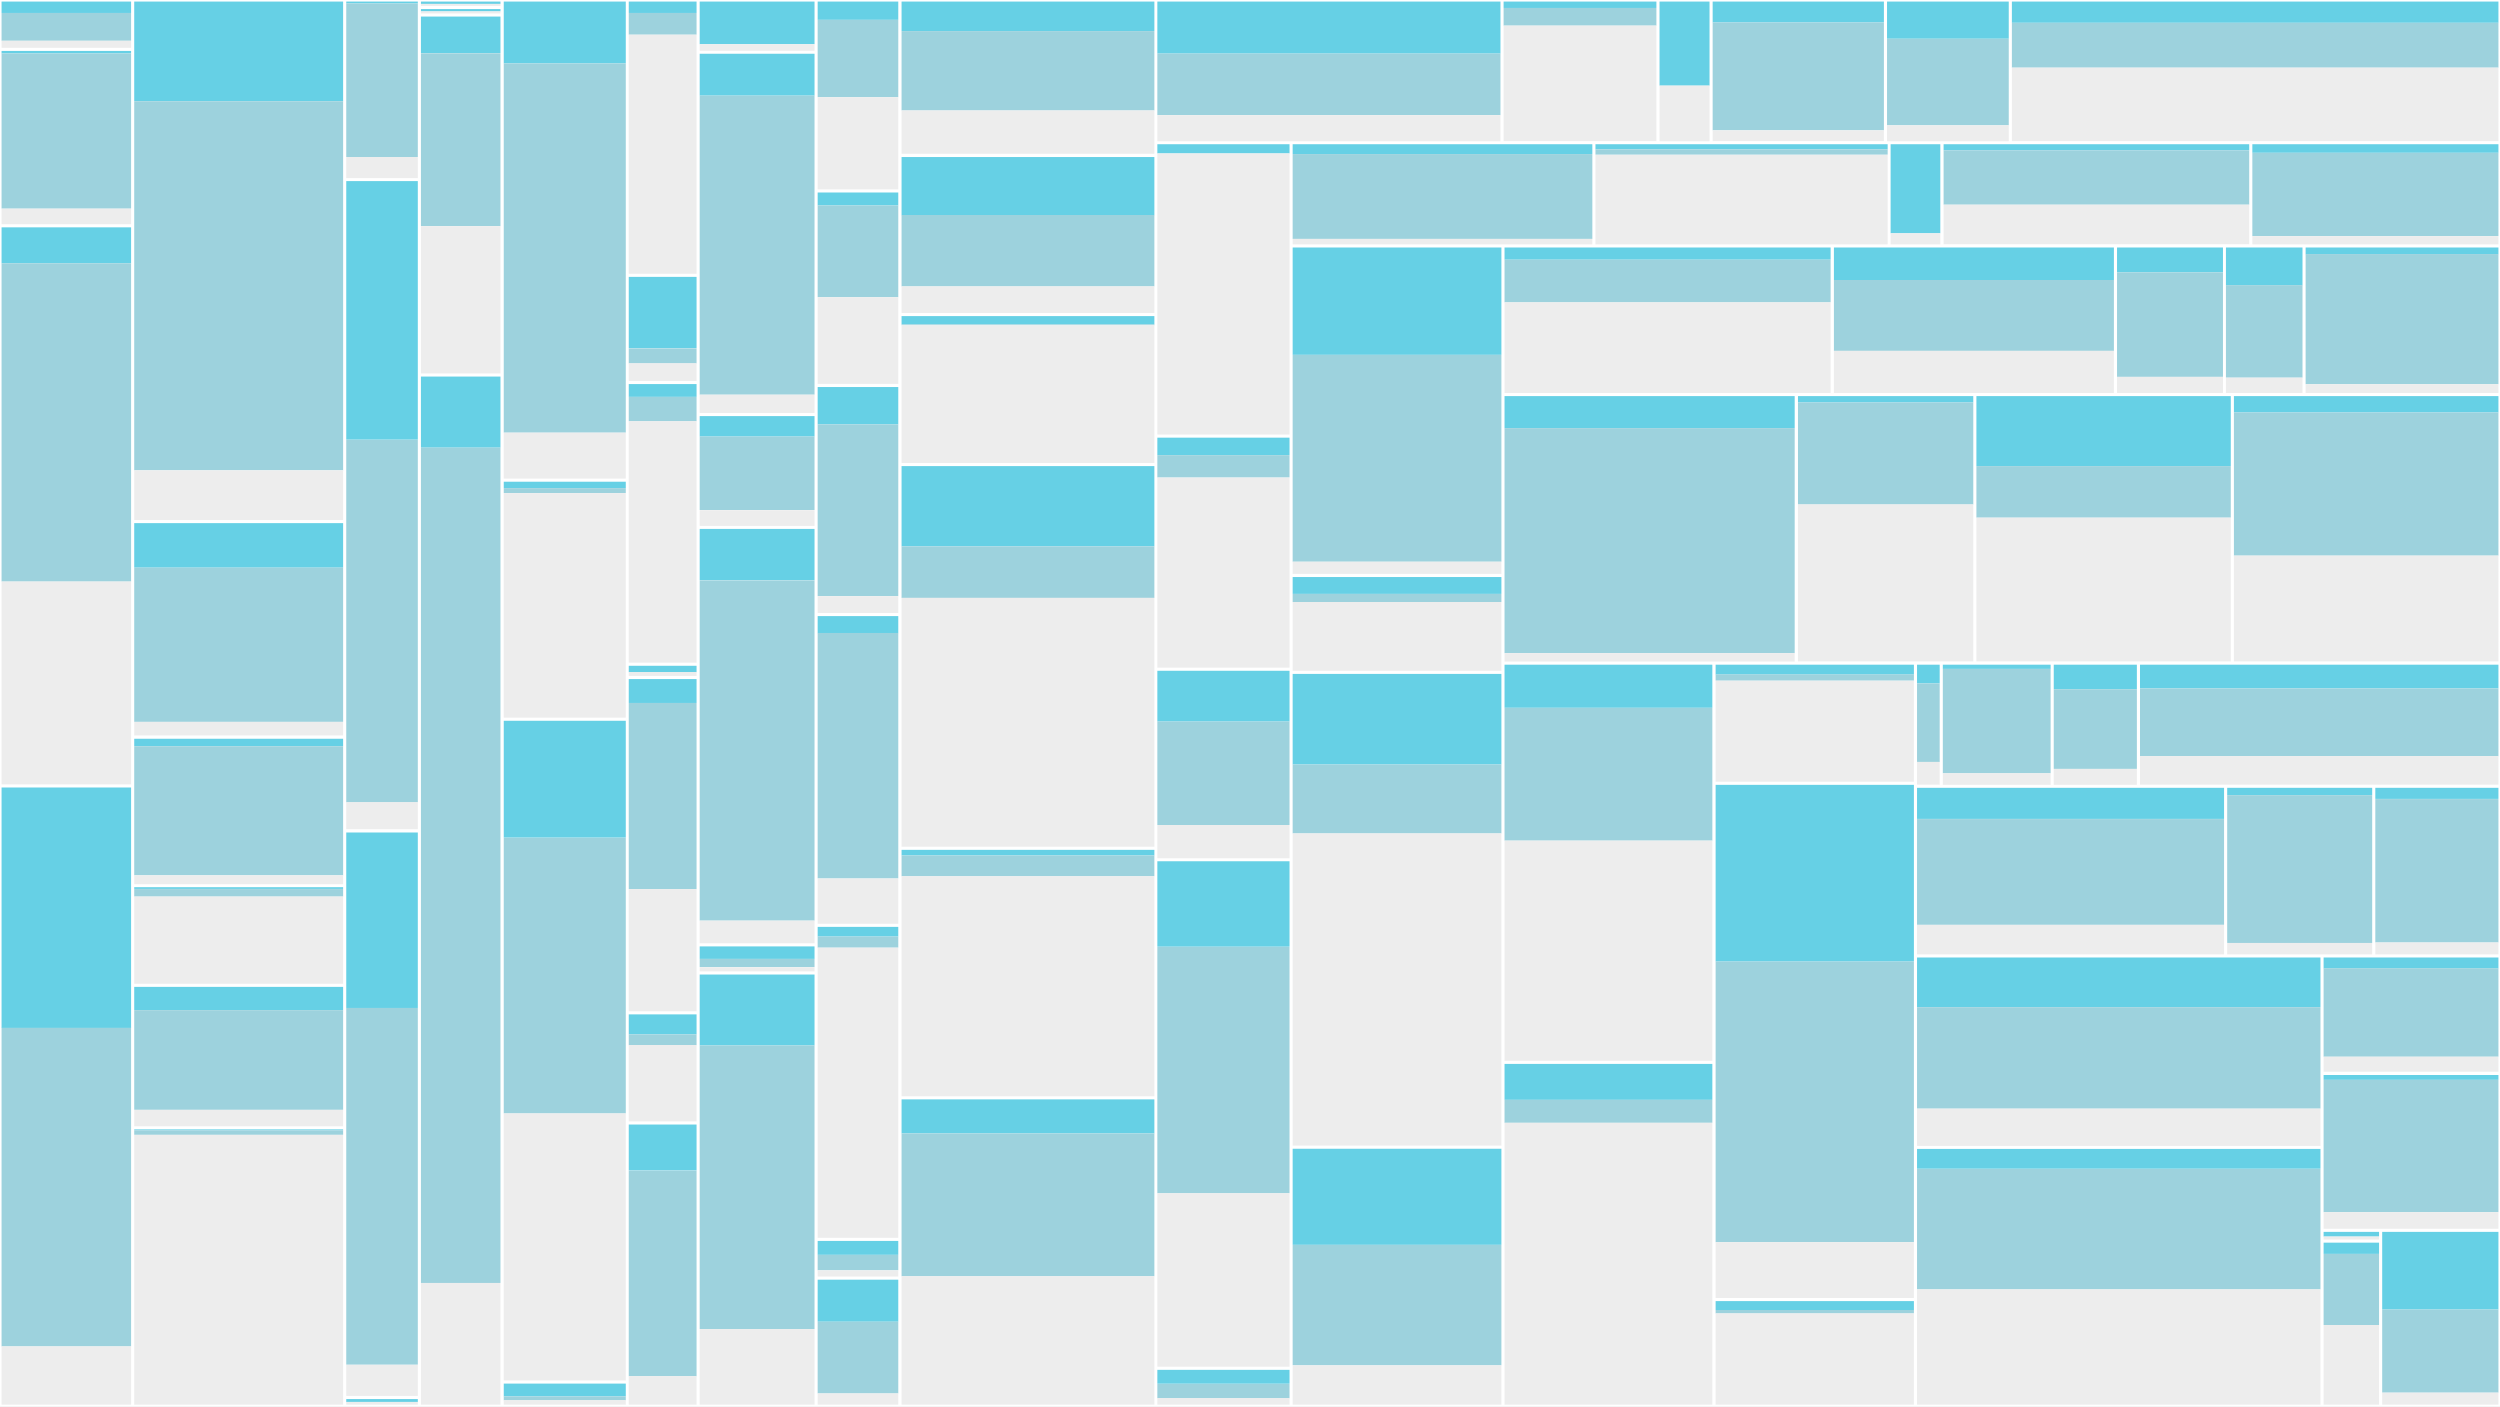
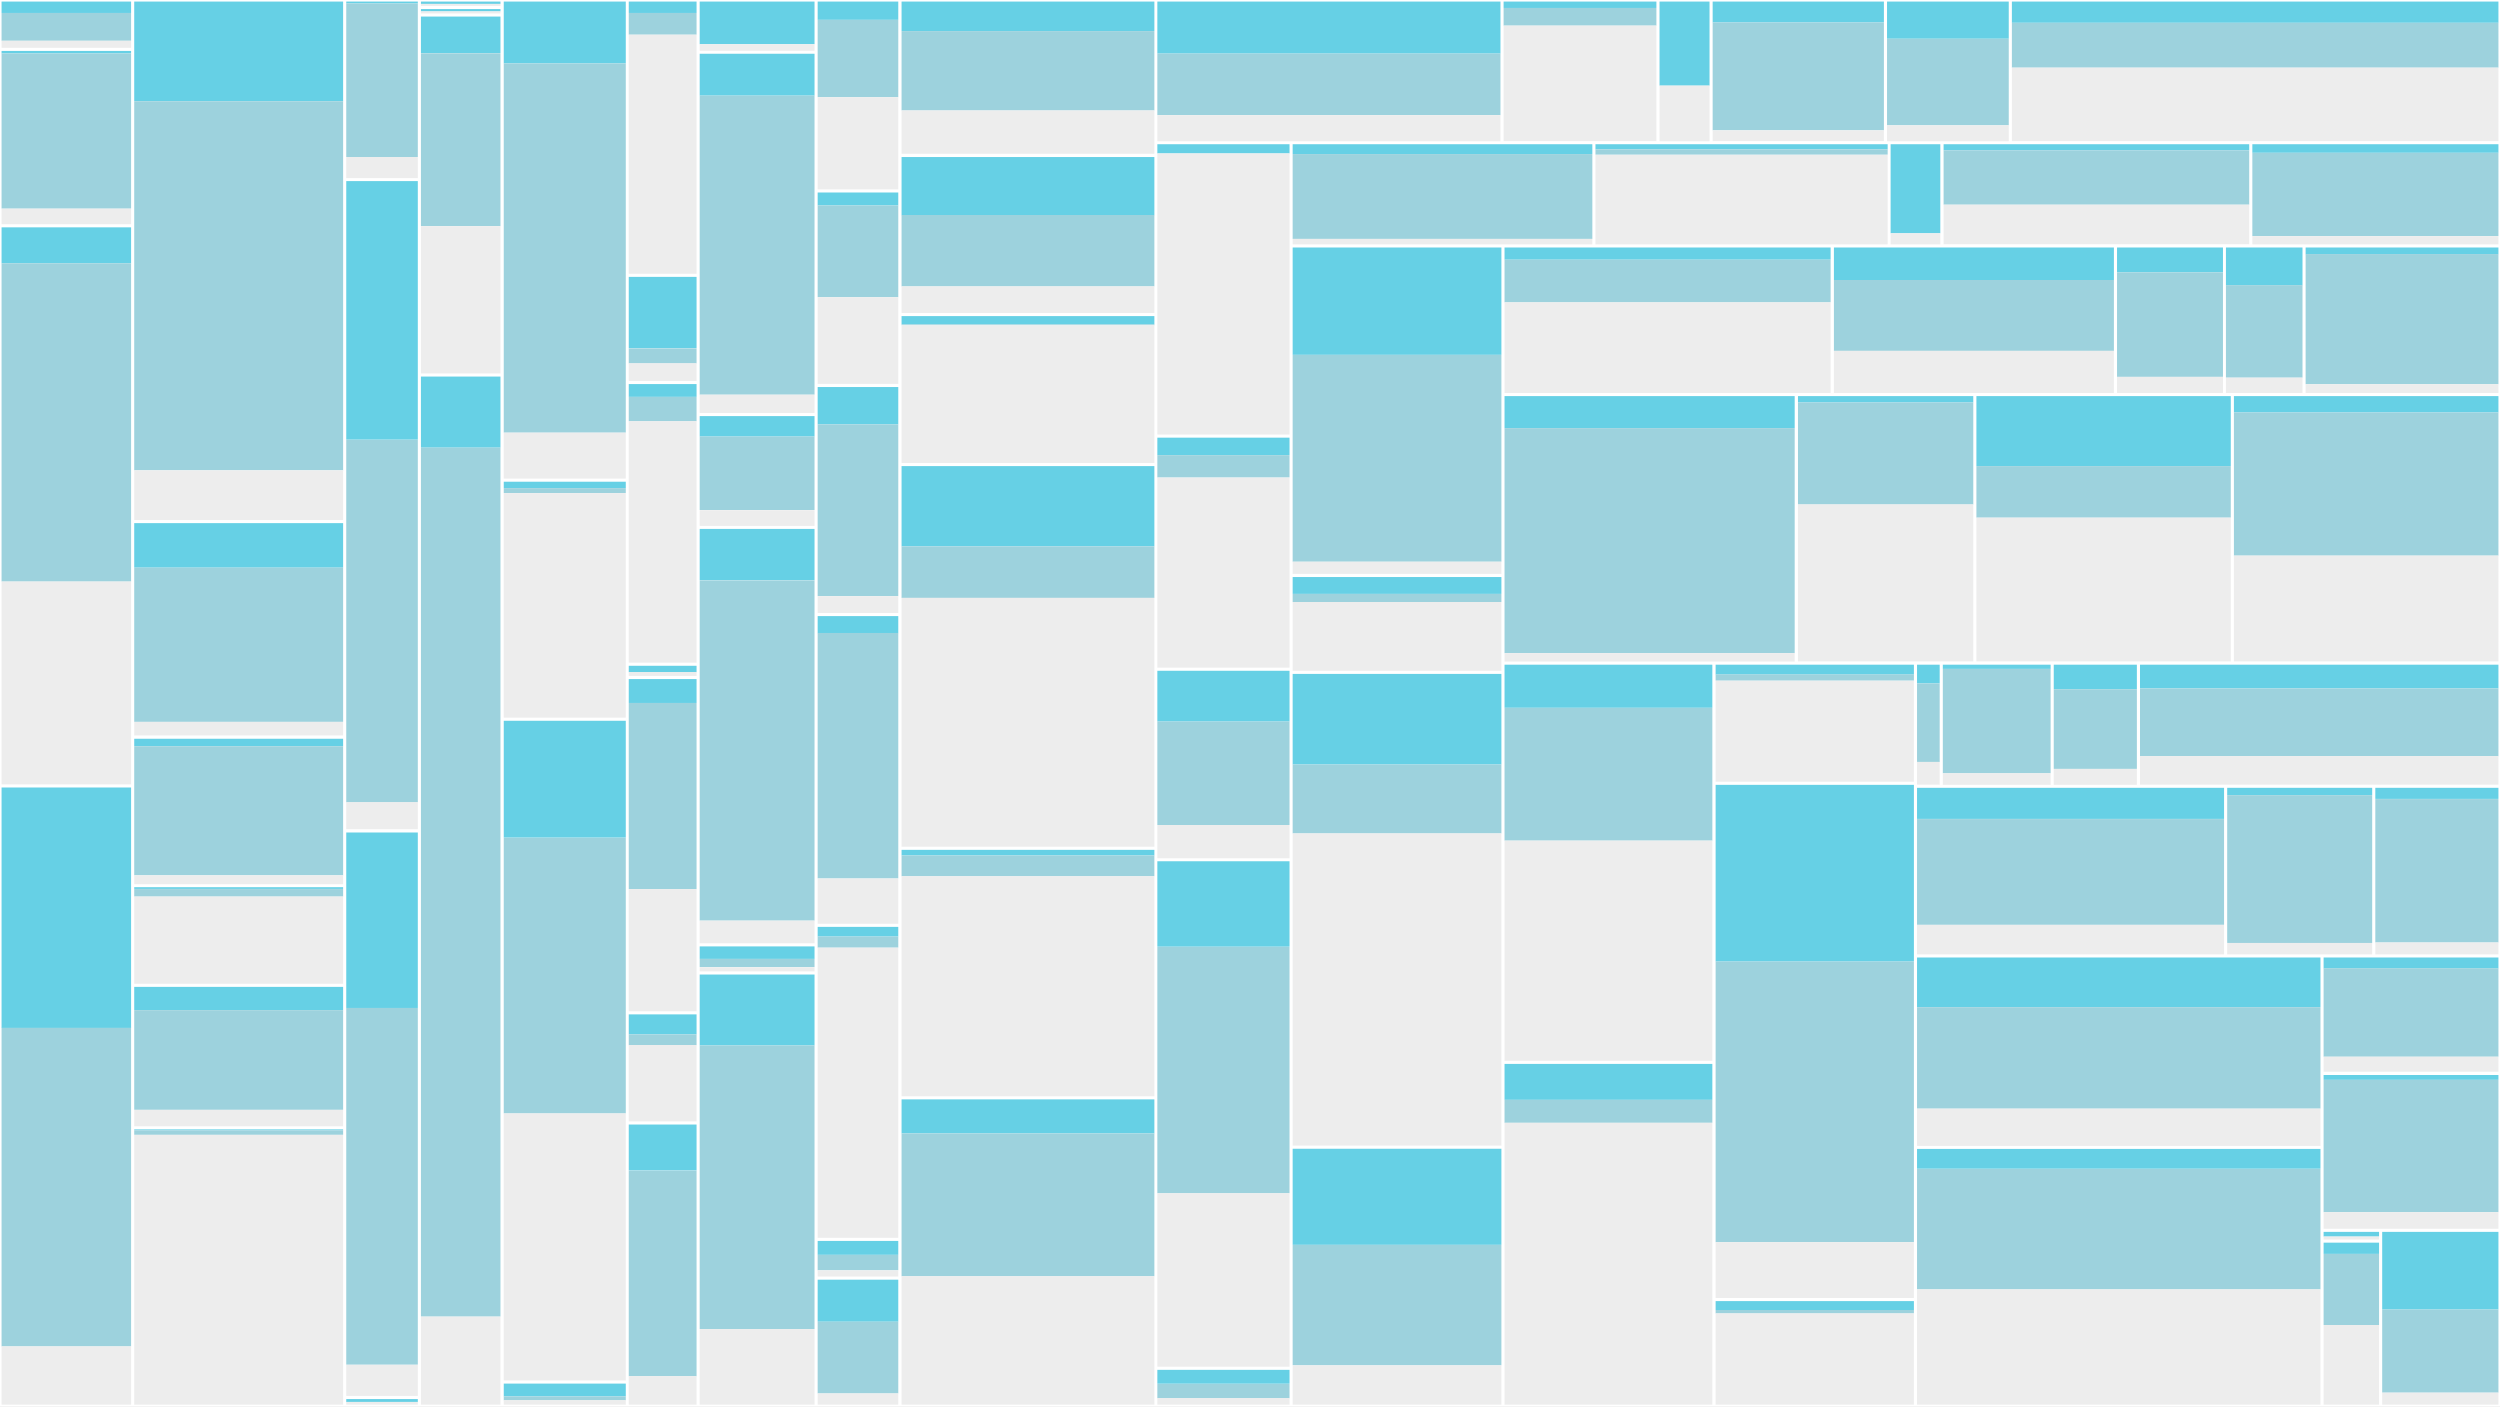
<svg xmlns="http://www.w3.org/2000/svg" viewBox="0 0 1600 900" width="1600" height="900" role="img" aria-label="Decoded overlay code coverage box tree, cyan band">
  <rect x="0" y="0" width="1600" height="900" fill="#ffffff" />
  <rect x="1" y="1" width="82.9" height="7.3" style="fill:hsl(190, 71%, 65%);fill:oklch(0.645 0.128 200)" />
  <rect x="1" y="8.3" width="82.9" height="17.8" style="fill:hsl(190, 48%, 74%);fill:oklch(0.740 0.085 200)" />
  <rect x="1" y="26.1" width="82.9" height="4.5" style="fill:hsl(190, 0%, 93%);fill:oklch(0.930 0.000 200)" />
  <rect x="1" y="32.6" width="82.9" height="1.6" style="fill:hsl(190, 71%, 65%);fill:oklch(0.645 0.128 200)" />
  <rect x="1" y="34.2" width="82.9" height="99.3" style="fill:hsl(190, 48%, 74%);fill:oklch(0.740 0.085 200)" />
  <rect x="1" y="133.6" width="82.9" height="9.9" style="fill:hsl(190, 0%, 93%);fill:oklch(0.930 0.000 200)" />
  <rect x="1" y="145.5" width="82.9" height="23" style="fill:hsl(190, 71%, 65%);fill:oklch(0.645 0.128 200)" />
  <rect x="1" y="168.5" width="82.9" height="203.7" style="fill:hsl(190, 48%, 74%);fill:oklch(0.740 0.085 200)" />
  <rect x="1" y="372.2" width="82.9" height="129.8" style="fill:hsl(190, 0%, 93%);fill:oklch(0.930 0.000 200)" />
  <rect x="1" y="504" width="82.9" height="153.9" style="fill:hsl(190, 71%, 65%);fill:oklch(0.645 0.128 200)" />
  <rect x="1" y="657.8" width="82.9" height="203.9" style="fill:hsl(190, 48%, 74%);fill:oklch(0.740 0.085 200)" />
  <rect x="1" y="861.7" width="82.9" height="37.3" style="fill:hsl(190, 0%, 93%);fill:oklch(0.930 0.000 200)" />
  <rect x="85.9" y="1" width="133.7" height="63.8" style="fill:hsl(190, 71%, 65%);fill:oklch(0.645 0.128 200)" />
  <rect x="85.9" y="64.8" width="133.7" height="236.2" style="fill:hsl(190, 48%, 74%);fill:oklch(0.740 0.085 200)" />
  <rect x="85.9" y="301" width="133.7" height="31.8" style="fill:hsl(190, 0%, 93%);fill:oklch(0.930 0.000 200)" />
  <rect x="85.9" y="334.8" width="133.7" height="28.5" style="fill:hsl(190, 71%, 65%);fill:oklch(0.645 0.128 200)" />
  <rect x="85.9" y="363.3" width="133.7" height="98.7" style="fill:hsl(190, 48%, 74%);fill:oklch(0.740 0.085 200)" />
  <rect x="85.9" y="462" width="133.7" height="8.7" style="fill:hsl(190, 0%, 93%);fill:oklch(0.930 0.000 200)" />
  <rect x="85.9" y="472.8" width="133.7" height="4.8" style="fill:hsl(190, 71%, 65%);fill:oklch(0.645 0.128 200)" />
  <rect x="85.9" y="477.6" width="133.7" height="82.6" style="fill:hsl(190, 48%, 74%);fill:oklch(0.740 0.085 200)" />
  <rect x="85.9" y="560.2" width="133.7" height="5.7" style="fill:hsl(190, 0%, 93%);fill:oklch(0.930 0.000 200)" />
  <rect x="85.9" y="567.8" width="133.7" height="1.1" style="fill:hsl(190, 71%, 65%);fill:oklch(0.645 0.128 200)" />
  <rect x="85.9" y="569" width="133.7" height="4.8" style="fill:hsl(190, 48%, 74%);fill:oklch(0.740 0.085 200)" />
  <rect x="85.9" y="573.8" width="133.7" height="55.8" style="fill:hsl(190, 0%, 93%);fill:oklch(0.930 0.000 200)" />
  <rect x="85.9" y="631.6" width="133.7" height="14.9" style="fill:hsl(190, 71%, 65%);fill:oklch(0.645 0.128 200)" />
  <rect x="85.9" y="646.5" width="133.7" height="63.8" style="fill:hsl(190, 48%, 74%);fill:oklch(0.740 0.085 200)" />
  <rect x="85.9" y="710.3" width="133.7" height="10.5" style="fill:hsl(190, 0%, 93%);fill:oklch(0.930 0.000 200)" />
  <rect x="85.9" y="722.8" width="133.7" height="0.6" style="fill:hsl(190, 71%, 65%);fill:oklch(0.645 0.128 200)" />
  <rect x="85.9" y="723.4" width="133.7" height="2.9" style="fill:hsl(190, 48%, 74%);fill:oklch(0.740 0.085 200)" />
  <rect x="85.9" y="726.3" width="133.7" height="172.7" style="fill:hsl(190, 0%, 93%);fill:oklch(0.930 0.000 200)" />
  <rect x="221.6" y="1" width="45.8" height="1.2" style="fill:hsl(190, 71%, 65%);fill:oklch(0.645 0.128 200)" />
  <rect x="221.6" y="2.2" width="45.8" height="98.3" style="fill:hsl(190, 48%, 74%);fill:oklch(0.740 0.085 200)" />
  <rect x="221.6" y="100.5" width="45.8" height="13.5" style="fill:hsl(190, 0%, 93%);fill:oklch(0.930 0.000 200)" />
  <rect x="221.6" y="115.9" width="45.8" height="165.5" style="fill:hsl(190, 71%, 65%);fill:oklch(0.645 0.128 200)" />
  <rect x="221.6" y="281.5" width="45.8" height="232" style="fill:hsl(190, 48%, 74%);fill:oklch(0.740 0.085 200)" />
  <rect x="221.6" y="513.4" width="45.8" height="17.3" style="fill:hsl(190, 0%, 93%);fill:oklch(0.930 0.000 200)" />
  <rect x="221.6" y="532.8" width="45.8" height="112.3" style="fill:hsl(190, 71%, 65%);fill:oklch(0.645 0.128 200)" />
  <rect x="221.6" y="645.1" width="45.8" height="228.3" style="fill:hsl(190, 48%, 74%);fill:oklch(0.740 0.085 200)" />
  <rect x="221.6" y="873.5" width="45.8" height="19.9" style="fill:hsl(190, 0%, 93%);fill:oklch(0.930 0.000 200)" />
  <rect x="221.6" y="895.4" width="45.8" height="1.9" style="fill:hsl(190, 71%, 65%);fill:oklch(0.645 0.128 200)" />
  <rect x="221.6" y="897.2" width="45.8" height="1.8" style="fill:hsl(190, 0%, 93%);fill:oklch(0.930 0.000 200)" />
  <rect x="269.4" y="1" width="50.9" height="1.5" style="fill:hsl(190, 71%, 65%);fill:oklch(0.645 0.128 200)" />
  <rect x="269.4" y="2.5" width="50.9" height="1.3" style="fill:hsl(190, 0%, 93%);fill:oklch(0.930 0.000 200)" />
  <rect x="269.4" y="5.8" width="50.9" height="1.5" style="fill:hsl(190, 71%, 65%);fill:oklch(0.645 0.128 200)" />
  <rect x="269.4" y="7.3" width="50.9" height="1.3" style="fill:hsl(190, 0%, 93%);fill:oklch(0.930 0.000 200)" />
  <rect x="269.4" y="10.6" width="50.9" height="23.4" style="fill:hsl(190, 71%, 65%);fill:oklch(0.645 0.128 200)" />
  <rect x="269.4" y="34.1" width="50.9" height="110.6" style="fill:hsl(190, 48%, 74%);fill:oklch(0.740 0.085 200)" />
  <rect x="269.4" y="144.7" width="50.9" height="94.3" style="fill:hsl(190, 0%, 93%);fill:oklch(0.930 0.000 200)" />
  <rect x="269.4" y="241" width="50.9" height="45.5" style="fill:hsl(190, 71%, 65%);fill:oklch(0.645 0.128 200)" />
-   <rect x="269.4" y="286.5" width="50.9" height="534.6" style="fill:hsl(190, 48%, 74%);fill:oklch(0.740 0.085 200)" />
-   <rect x="269.4" y="821.1" width="50.9" height="77.9" style="fill:hsl(190, 0%, 93%);fill:oklch(0.930 0.000 200)" />
+   <rect x="269.4" y="286.5" width="50.9" height="556.1" style="fill:hsl(190, 48%, 74%);fill:oklch(0.740 0.085 200)" />
+   <rect x="269.4" y="842.7" width="50.9" height="56.3" style="fill:hsl(190, 0%, 93%);fill:oklch(0.930 0.000 200)" />
  <rect x="322.4" y="1" width="78.1" height="39.6" style="fill:hsl(190, 71%, 65%);fill:oklch(0.645 0.128 200)" />
  <rect x="322.4" y="40.6" width="78.1" height="236.3" style="fill:hsl(190, 48%, 74%);fill:oklch(0.740 0.085 200)" />
  <rect x="322.4" y="276.9" width="78.1" height="29.4" style="fill:hsl(190, 0%, 93%);fill:oklch(0.930 0.000 200)" />
  <rect x="322.4" y="308.3" width="78.1" height="4.1" style="fill:hsl(190, 71%, 65%);fill:oklch(0.645 0.128 200)" />
  <rect x="322.4" y="312.4" width="78.1" height="3.2" style="fill:hsl(190, 48%, 74%);fill:oklch(0.740 0.085 200)" />
  <rect x="322.4" y="315.6" width="78.1" height="143.7" style="fill:hsl(190, 0%, 93%);fill:oklch(0.930 0.000 200)" />
  <rect x="322.4" y="461.3" width="78.1" height="74.8" style="fill:hsl(190, 71%, 65%);fill:oklch(0.645 0.128 200)" />
  <rect x="322.4" y="536.2" width="78.1" height="176.4" style="fill:hsl(190, 48%, 74%);fill:oklch(0.740 0.085 200)" />
  <rect x="322.4" y="712.6" width="78.1" height="170.9" style="fill:hsl(190, 0%, 93%);fill:oklch(0.930 0.000 200)" />
  <rect x="322.4" y="885.5" width="78.1" height="8.2" style="fill:hsl(190, 71%, 65%);fill:oklch(0.645 0.128 200)" />
  <rect x="322.4" y="893.7" width="78.1" height="2.5" style="fill:hsl(190, 48%, 74%);fill:oklch(0.740 0.085 200)" />
  <rect x="322.4" y="896.1" width="78.1" height="2.9" style="fill:hsl(190, 0%, 93%);fill:oklch(0.930 0.000 200)" />
  <rect x="402.4" y="1" width="43.4" height="7.3" style="fill:hsl(190, 71%, 65%);fill:oklch(0.645 0.128 200)" />
  <rect x="402.4" y="8.3" width="43.4" height="13.9" style="fill:hsl(190, 48%, 74%);fill:oklch(0.740 0.085 200)" />
  <rect x="402.4" y="22.2" width="43.4" height="153" style="fill:hsl(190, 0%, 93%);fill:oklch(0.930 0.000 200)" />
  <rect x="402.4" y="177.2" width="43.4" height="45.7" style="fill:hsl(190, 71%, 65%);fill:oklch(0.645 0.128 200)" />
  <rect x="402.4" y="223" width="43.4" height="9.6" style="fill:hsl(190, 48%, 74%);fill:oklch(0.740 0.085 200)" />
  <rect x="402.4" y="232.5" width="43.4" height="11.3" style="fill:hsl(190, 0%, 93%);fill:oklch(0.930 0.000 200)" />
  <rect x="402.4" y="245.8" width="43.4" height="8.2" style="fill:hsl(190, 71%, 65%);fill:oklch(0.645 0.128 200)" />
  <rect x="402.4" y="254" width="43.4" height="15.6" style="fill:hsl(190, 48%, 74%);fill:oklch(0.740 0.085 200)" />
  <rect x="402.4" y="269.6" width="43.4" height="154.5" style="fill:hsl(190, 0%, 93%);fill:oklch(0.930 0.000 200)" />
  <rect x="402.4" y="426.1" width="43.4" height="4.1" style="fill:hsl(190, 71%, 65%);fill:oklch(0.645 0.128 200)" />
  <rect x="402.4" y="430.1" width="43.4" height="2.5" style="fill:hsl(190, 0%, 93%);fill:oklch(0.930 0.000 200)" />
  <rect x="402.4" y="434.6" width="43.4" height="15.3" style="fill:hsl(190, 71%, 65%);fill:oklch(0.645 0.128 200)" />
  <rect x="402.4" y="449.9" width="43.4" height="119.1" style="fill:hsl(190, 48%, 74%);fill:oklch(0.740 0.085 200)" />
  <rect x="402.4" y="569" width="43.4" height="78.2" style="fill:hsl(190, 0%, 93%);fill:oklch(0.930 0.000 200)" />
  <rect x="402.4" y="649.2" width="43.4" height="12.8" style="fill:hsl(190, 71%, 65%);fill:oklch(0.645 0.128 200)" />
  <rect x="402.4" y="662" width="43.4" height="6.9" style="fill:hsl(190, 48%, 74%);fill:oklch(0.740 0.085 200)" />
  <rect x="402.4" y="668.8" width="43.4" height="48.9" style="fill:hsl(190, 0%, 93%);fill:oklch(0.930 0.000 200)" />
  <rect x="402.4" y="719.7" width="43.4" height="29.4" style="fill:hsl(190, 71%, 65%);fill:oklch(0.645 0.128 200)" />
  <rect x="402.4" y="749.2" width="43.4" height="131.6" style="fill:hsl(190, 48%, 74%);fill:oklch(0.740 0.085 200)" />
  <rect x="402.4" y="880.7" width="43.4" height="18.3" style="fill:hsl(190, 0%, 93%);fill:oklch(0.930 0.000 200)" />
  <rect x="447.8" y="1" width="73.5" height="27.3" style="fill:hsl(190, 71%, 65%);fill:oklch(0.645 0.128 200)" />
  <rect x="447.8" y="28.3" width="73.5" height="4.2" style="fill:hsl(190, 0%, 93%);fill:oklch(0.930 0.000 200)" />
  <rect x="447.8" y="34.4" width="73.5" height="26.8" style="fill:hsl(190, 71%, 65%);fill:oklch(0.645 0.128 200)" />
  <rect x="447.8" y="61.2" width="73.5" height="191.4" style="fill:hsl(190, 48%, 74%);fill:oklch(0.740 0.085 200)" />
  <rect x="447.8" y="252.6" width="73.5" height="11.7" style="fill:hsl(190, 0%, 93%);fill:oklch(0.930 0.000 200)" />
  <rect x="447.8" y="266.3" width="73.5" height="13.1" style="fill:hsl(190, 71%, 65%);fill:oklch(0.645 0.128 200)" />
  <rect x="447.8" y="279.4" width="73.5" height="47" style="fill:hsl(190, 48%, 74%);fill:oklch(0.740 0.085 200)" />
  <rect x="447.8" y="326.5" width="73.5" height="10.1" style="fill:hsl(190, 0%, 93%);fill:oklch(0.930 0.000 200)" />
  <rect x="447.8" y="338.5" width="73.5" height="32.9" style="fill:hsl(190, 71%, 65%);fill:oklch(0.645 0.128 200)" />
  <rect x="447.8" y="371.5" width="73.5" height="217.7" style="fill:hsl(190, 48%, 74%);fill:oklch(0.740 0.085 200)" />
  <rect x="447.8" y="589.2" width="73.5" height="14.5" style="fill:hsl(190, 0%, 93%);fill:oklch(0.930 0.000 200)" />
  <rect x="447.8" y="605.7" width="73.5" height="8" style="fill:hsl(190, 71%, 65%);fill:oklch(0.645 0.128 200)" />
  <rect x="447.8" y="613.7" width="73.5" height="5.2" style="fill:hsl(190, 48%, 74%);fill:oklch(0.740 0.085 200)" />
  <rect x="447.8" y="619" width="73.5" height="2.7" style="fill:hsl(190, 0%, 93%);fill:oklch(0.930 0.000 200)" />
  <rect x="447.8" y="623.7" width="73.5" height="45.4" style="fill:hsl(190, 71%, 65%);fill:oklch(0.645 0.128 200)" />
  <rect x="447.8" y="669.1" width="73.5" height="181.5" style="fill:hsl(190, 48%, 74%);fill:oklch(0.740 0.085 200)" />
  <rect x="447.8" y="850.6" width="73.5" height="48.4" style="fill:hsl(190, 0%, 93%);fill:oklch(0.930 0.000 200)" />
  <rect x="523.3" y="1" width="51.6" height="11.7" style="fill:hsl(190, 71%, 65%);fill:oklch(0.645 0.128 200)" />
  <rect x="523.3" y="12.7" width="51.6" height="49.5" style="fill:hsl(190, 48%, 74%);fill:oklch(0.740 0.085 200)" />
  <rect x="523.3" y="62.2" width="51.6" height="59" style="fill:hsl(190, 0%, 93%);fill:oklch(0.930 0.000 200)" />
  <rect x="523.3" y="123.2" width="51.6" height="8.3" style="fill:hsl(190, 71%, 65%);fill:oklch(0.645 0.128 200)" />
  <rect x="523.3" y="131.5" width="51.6" height="58.7" style="fill:hsl(190, 48%, 74%);fill:oklch(0.740 0.085 200)" />
  <rect x="523.3" y="190.2" width="51.6" height="55.5" style="fill:hsl(190, 0%, 93%);fill:oklch(0.930 0.000 200)" />
  <rect x="523.3" y="247.7" width="51.6" height="23.9" style="fill:hsl(190, 71%, 65%);fill:oklch(0.645 0.128 200)" />
  <rect x="523.3" y="271.6" width="51.6" height="109.9" style="fill:hsl(190, 48%, 74%);fill:oklch(0.740 0.085 200)" />
  <rect x="523.3" y="381.5" width="51.6" height="10.8" style="fill:hsl(190, 0%, 93%);fill:oklch(0.930 0.000 200)" />
  <rect x="523.3" y="394.3" width="51.6" height="10.9" style="fill:hsl(190, 71%, 65%);fill:oklch(0.645 0.128 200)" />
  <rect x="523.3" y="405.1" width="51.6" height="157.1" style="fill:hsl(190, 48%, 74%);fill:oklch(0.740 0.085 200)" />
  <rect x="523.3" y="562.3" width="51.6" height="28.9" style="fill:hsl(190, 0%, 93%);fill:oklch(0.930 0.000 200)" />
  <rect x="523.3" y="593.2" width="51.6" height="6.2" style="fill:hsl(190, 71%, 65%);fill:oklch(0.645 0.128 200)" />
  <rect x="523.3" y="599.4" width="51.6" height="7.1" style="fill:hsl(190, 48%, 74%);fill:oklch(0.740 0.085 200)" />
  <rect x="523.3" y="606.5" width="51.6" height="185.7" style="fill:hsl(190, 0%, 93%);fill:oklch(0.930 0.000 200)" />
  <rect x="523.3" y="794.2" width="51.6" height="8.9" style="fill:hsl(190, 71%, 65%);fill:oklch(0.645 0.128 200)" />
  <rect x="523.3" y="803.1" width="51.6" height="9.9" style="fill:hsl(190, 48%, 74%);fill:oklch(0.740 0.085 200)" />
  <rect x="523.3" y="813" width="51.6" height="4" style="fill:hsl(190, 0%, 93%);fill:oklch(0.930 0.000 200)" />
  <rect x="523.3" y="819" width="51.6" height="26.9" style="fill:hsl(190, 71%, 65%);fill:oklch(0.645 0.128 200)" />
  <rect x="523.3" y="845.9" width="51.6" height="45.9" style="fill:hsl(190, 48%, 74%);fill:oklch(0.740 0.085 200)" />
  <rect x="523.3" y="891.8" width="51.6" height="7.2" style="fill:hsl(190, 0%, 93%);fill:oklch(0.930 0.000 200)" />
  <rect x="577" y="1" width="161.8" height="18.9" style="fill:hsl(190, 71%, 65%);fill:oklch(0.645 0.128 200)" />
  <rect x="577" y="19.9" width="161.8" height="50.8" style="fill:hsl(190, 48%, 74%);fill:oklch(0.740 0.085 200)" />
  <rect x="577" y="70.7" width="161.8" height="27.7" style="fill:hsl(190, 0%, 93%);fill:oklch(0.930 0.000 200)" />
  <rect x="577" y="100.5" width="161.8" height="37.2" style="fill:hsl(190, 71%, 65%);fill:oklch(0.645 0.128 200)" />
  <rect x="577" y="137.6" width="161.8" height="45.7" style="fill:hsl(190, 48%, 74%);fill:oklch(0.740 0.085 200)" />
  <rect x="577" y="183.3" width="161.8" height="17" style="fill:hsl(190, 0%, 93%);fill:oklch(0.930 0.000 200)" />
  <rect x="577" y="202.3" width="161.8" height="5.3" style="fill:hsl(190, 71%, 65%);fill:oklch(0.645 0.128 200)" />
  <rect x="577" y="207.6" width="161.8" height="0.6" style="fill:hsl(190, 48%, 74%);fill:oklch(0.740 0.085 200)" />
  <rect x="577" y="208.2" width="161.8" height="88.1" style="fill:hsl(190, 0%, 93%);fill:oklch(0.930 0.000 200)" />
  <rect x="577" y="298.3" width="161.8" height="51.4" style="fill:hsl(190, 71%, 65%);fill:oklch(0.645 0.128 200)" />
  <rect x="577" y="349.7" width="161.8" height="33" style="fill:hsl(190, 48%, 74%);fill:oklch(0.740 0.085 200)" />
  <rect x="577" y="382.6" width="161.8" height="159.3" style="fill:hsl(190, 0%, 93%);fill:oklch(0.930 0.000 200)" />
  <rect x="577" y="543.9" width="161.8" height="3.6" style="fill:hsl(190, 71%, 65%);fill:oklch(0.645 0.128 200)" />
  <rect x="577" y="547.5" width="161.8" height="13.3" style="fill:hsl(190, 48%, 74%);fill:oklch(0.740 0.085 200)" />
  <rect x="577" y="560.8" width="161.8" height="140.8" style="fill:hsl(190, 0%, 93%);fill:oklch(0.930 0.000 200)" />
  <rect x="577" y="703.6" width="161.8" height="21.8" style="fill:hsl(190, 71%, 65%);fill:oklch(0.645 0.128 200)" />
  <rect x="577" y="725.4" width="161.8" height="91.4" style="fill:hsl(190, 48%, 74%);fill:oklch(0.740 0.085 200)" />
  <rect x="577" y="816.8" width="161.8" height="82.2" style="fill:hsl(190, 0%, 93%);fill:oklch(0.930 0.000 200)" />
  <rect x="740.7" y="1" width="219.6" height="33.3" style="fill:hsl(190, 71%, 65%);fill:oklch(0.645 0.128 200)" />
  <rect x="740.7" y="34.3" width="219.6" height="39.4" style="fill:hsl(190, 48%, 74%);fill:oklch(0.740 0.085 200)" />
  <rect x="740.7" y="73.7" width="219.6" height="16.7" style="fill:hsl(190, 0%, 93%);fill:oklch(0.930 0.000 200)" />
  <rect x="962.3" y="1" width="97.8" height="4.1" style="fill:hsl(190, 71%, 65%);fill:oklch(0.645 0.128 200)" />
  <rect x="962.3" y="5.1" width="97.8" height="11.3" style="fill:hsl(190, 48%, 74%);fill:oklch(0.740 0.085 200)" />
  <rect x="962.3" y="16.4" width="97.8" height="73.9" style="fill:hsl(190, 0%, 93%);fill:oklch(0.930 0.000 200)" />
  <rect x="1062.1" y="1" width="32" height="53.8" style="fill:hsl(190, 71%, 65%);fill:oklch(0.645 0.128 200)" />
  <rect x="1062.1" y="54.8" width="32" height="35.6" style="fill:hsl(190, 0%, 93%);fill:oklch(0.930 0.000 200)" />
  <rect x="1096.1" y="1" width="109.6" height="13.4" style="fill:hsl(190, 71%, 65%);fill:oklch(0.645 0.128 200)" />
  <rect x="1096.1" y="14.4" width="109.6" height="69" style="fill:hsl(190, 48%, 74%);fill:oklch(0.740 0.085 200)" />
  <rect x="1096.1" y="83.4" width="109.6" height="6.9" style="fill:hsl(190, 0%, 93%);fill:oklch(0.930 0.000 200)" />
  <rect x="1207.7" y="1" width="77.9" height="23.8" style="fill:hsl(190, 71%, 65%);fill:oklch(0.645 0.128 200)" />
  <rect x="1207.7" y="24.8" width="77.9" height="55.4" style="fill:hsl(190, 48%, 74%);fill:oklch(0.740 0.085 200)" />
  <rect x="1207.7" y="80.2" width="77.9" height="10.2" style="fill:hsl(190, 0%, 93%);fill:oklch(0.930 0.000 200)" />
  <rect x="1287.6" y="1" width="311.4" height="13.6" style="fill:hsl(190, 71%, 65%);fill:oklch(0.645 0.128 200)" />
  <rect x="1287.6" y="14.6" width="311.4" height="28.7" style="fill:hsl(190, 48%, 74%);fill:oklch(0.740 0.085 200)" />
  <rect x="1287.6" y="43.3" width="311.4" height="47" style="fill:hsl(190, 0%, 93%);fill:oklch(0.930 0.000 200)" />
  <rect x="740.7" y="92.3" width="84.6" height="5.9" style="fill:hsl(190, 71%, 65%);fill:oklch(0.645 0.128 200)" />
  <rect x="740.7" y="98.2" width="84.6" height="179.9" style="fill:hsl(190, 0%, 93%);fill:oklch(0.930 0.000 200)" />
  <rect x="740.7" y="280.1" width="84.6" height="11.2" style="fill:hsl(190, 71%, 65%);fill:oklch(0.645 0.128 200)" />
  <rect x="740.7" y="291.3" width="84.6" height="14.3" style="fill:hsl(190, 48%, 74%);fill:oklch(0.740 0.085 200)" />
  <rect x="740.7" y="305.7" width="84.6" height="121.6" style="fill:hsl(190, 0%, 93%);fill:oklch(0.930 0.000 200)" />
  <rect x="740.7" y="429.3" width="84.6" height="32.5" style="fill:hsl(190, 71%, 65%);fill:oklch(0.645 0.128 200)" />
  <rect x="740.7" y="461.8" width="84.6" height="66.2" style="fill:hsl(190, 48%, 74%);fill:oklch(0.740 0.085 200)" />
  <rect x="740.7" y="528" width="84.6" height="21.3" style="fill:hsl(190, 0%, 93%);fill:oklch(0.930 0.000 200)" />
  <rect x="740.7" y="551.2" width="84.6" height="54.7" style="fill:hsl(190, 71%, 65%);fill:oklch(0.645 0.128 200)" />
  <rect x="740.7" y="606" width="84.6" height="157.7" style="fill:hsl(190, 48%, 74%);fill:oklch(0.740 0.085 200)" />
  <rect x="740.7" y="763.7" width="84.6" height="111" style="fill:hsl(190, 0%, 93%);fill:oklch(0.930 0.000 200)" />
  <rect x="740.7" y="876.7" width="84.6" height="8.9" style="fill:hsl(190, 71%, 65%);fill:oklch(0.645 0.128 200)" />
  <rect x="740.7" y="885.7" width="84.6" height="9.2" style="fill:hsl(190, 48%, 74%);fill:oklch(0.740 0.085 200)" />
  <rect x="740.7" y="894.8" width="84.6" height="4.2" style="fill:hsl(190, 0%, 93%);fill:oklch(0.930 0.000 200)" />
  <rect x="827.3" y="92.3" width="191.8" height="6.3" style="fill:hsl(190, 71%, 65%);fill:oklch(0.645 0.128 200)" />
  <rect x="827.3" y="98.6" width="191.8" height="54.3" style="fill:hsl(190, 48%, 74%);fill:oklch(0.740 0.085 200)" />
  <rect x="827.3" y="152.9" width="191.8" height="3.5" style="fill:hsl(190, 0%, 93%);fill:oklch(0.930 0.000 200)" />
  <rect x="1021.1" y="92.3" width="187" height="3.3" style="fill:hsl(190, 71%, 65%);fill:oklch(0.645 0.128 200)" />
  <rect x="1021.1" y="95.6" width="187" height="3.4" style="fill:hsl(190, 48%, 74%);fill:oklch(0.740 0.085 200)" />
  <rect x="1021.1" y="99.1" width="187" height="57.3" style="fill:hsl(190, 0%, 93%);fill:oklch(0.930 0.000 200)" />
  <rect x="1210" y="92.3" width="31.8" height="57" style="fill:hsl(190, 71%, 65%);fill:oklch(0.645 0.128 200)" />
  <rect x="1210" y="149.3" width="31.8" height="7.1" style="fill:hsl(190, 0%, 93%);fill:oklch(0.930 0.000 200)" />
  <rect x="1243.9" y="92.3" width="195.6" height="3.9" style="fill:hsl(190, 71%, 65%);fill:oklch(0.645 0.128 200)" />
  <rect x="1243.9" y="96.2" width="195.6" height="34.8" style="fill:hsl(190, 48%, 74%);fill:oklch(0.740 0.085 200)" />
  <rect x="1243.9" y="131" width="195.6" height="25.3" style="fill:hsl(190, 0%, 93%);fill:oklch(0.930 0.000 200)" />
  <rect x="1441.5" y="92.3" width="157.5" height="5.5" style="fill:hsl(190, 71%, 65%);fill:oklch(0.645 0.128 200)" />
  <rect x="1441.5" y="97.8" width="157.5" height="53.3" style="fill:hsl(190, 48%, 74%);fill:oklch(0.740 0.085 200)" />
  <rect x="1441.5" y="151.1" width="157.5" height="5.3" style="fill:hsl(190, 0%, 93%);fill:oklch(0.930 0.000 200)" />
  <rect x="827.3" y="158.4" width="133.6" height="68.7" style="fill:hsl(190, 71%, 65%);fill:oklch(0.645 0.128 200)" />
  <rect x="827.3" y="227.1" width="133.6" height="132.4" style="fill:hsl(190, 48%, 74%);fill:oklch(0.740 0.085 200)" />
  <rect x="827.3" y="359.5" width="133.6" height="7.8" style="fill:hsl(190, 0%, 93%);fill:oklch(0.930 0.000 200)" />
  <rect x="827.3" y="369.3" width="133.6" height="10.8" style="fill:hsl(190, 71%, 65%);fill:oklch(0.645 0.128 200)" />
  <rect x="827.3" y="380.1" width="133.6" height="5.2" style="fill:hsl(190, 48%, 74%);fill:oklch(0.740 0.085 200)" />
  <rect x="827.3" y="385.3" width="133.6" height="44" style="fill:hsl(190, 0%, 93%);fill:oklch(0.930 0.000 200)" />
  <rect x="827.3" y="431.3" width="133.6" height="58" style="fill:hsl(190, 71%, 65%);fill:oklch(0.645 0.128 200)" />
  <rect x="827.3" y="489.3" width="133.6" height="44.1" style="fill:hsl(190, 48%, 74%);fill:oklch(0.740 0.085 200)" />
  <rect x="827.3" y="533.4" width="133.6" height="199.8" style="fill:hsl(190, 0%, 93%);fill:oklch(0.930 0.000 200)" />
  <rect x="827.3" y="735.2" width="133.6" height="61.5" style="fill:hsl(190, 71%, 65%);fill:oklch(0.645 0.128 200)" />
  <rect x="827.3" y="796.7" width="133.6" height="77.1" style="fill:hsl(190, 48%, 74%);fill:oklch(0.740 0.085 200)" />
  <rect x="827.3" y="873.9" width="133.6" height="25.1" style="fill:hsl(190, 0%, 93%);fill:oklch(0.930 0.000 200)" />
  <rect x="962.9" y="158.4" width="208.7" height="7.8" style="fill:hsl(190, 71%, 65%);fill:oklch(0.645 0.128 200)" />
  <rect x="962.9" y="166.2" width="208.7" height="27.3" style="fill:hsl(190, 48%, 74%);fill:oklch(0.740 0.085 200)" />
  <rect x="962.9" y="193.5" width="208.7" height="58" style="fill:hsl(190, 0%, 93%);fill:oklch(0.930 0.000 200)" />
  <rect x="1173.7" y="158.4" width="179.2" height="20.8" style="fill:hsl(190, 71%, 65%);fill:oklch(0.645 0.128 200)" />
  <rect x="1173.7" y="179.2" width="179.2" height="45.4" style="fill:hsl(190, 48%, 74%);fill:oklch(0.740 0.085 200)" />
  <rect x="1173.7" y="224.5" width="179.2" height="27" style="fill:hsl(190, 0%, 93%);fill:oklch(0.930 0.000 200)" />
  <rect x="1354.9" y="158.4" width="67.8" height="15.9" style="fill:hsl(190, 71%, 65%);fill:oklch(0.645 0.128 200)" />
  <rect x="1354.9" y="174.3" width="67.8" height="66.9" style="fill:hsl(190, 48%, 74%);fill:oklch(0.740 0.085 200)" />
  <rect x="1354.9" y="241.2" width="67.8" height="10.3" style="fill:hsl(190, 0%, 93%);fill:oklch(0.930 0.000 200)" />
  <rect x="1424.6" y="158.4" width="49" height="24.2" style="fill:hsl(190, 71%, 65%);fill:oklch(0.645 0.128 200)" />
  <rect x="1424.6" y="182.5" width="49" height="59.2" style="fill:hsl(190, 48%, 74%);fill:oklch(0.740 0.085 200)" />
  <rect x="1424.6" y="241.7" width="49" height="9.8" style="fill:hsl(190, 0%, 93%);fill:oklch(0.930 0.000 200)" />
  <rect x="1475.6" y="158.4" width="123.4" height="4.3" style="fill:hsl(190, 71%, 65%);fill:oklch(0.645 0.128 200)" />
  <rect x="1475.6" y="162.6" width="123.4" height="83.3" style="fill:hsl(190, 48%, 74%);fill:oklch(0.740 0.085 200)" />
  <rect x="1475.6" y="245.9" width="123.4" height="5.6" style="fill:hsl(190, 0%, 93%);fill:oklch(0.930 0.000 200)" />
  <rect x="962.9" y="253.5" width="185.7" height="20.5" style="fill:hsl(190, 71%, 65%);fill:oklch(0.645 0.128 200)" />
  <rect x="962.9" y="274" width="185.7" height="144" style="fill:hsl(190, 48%, 74%);fill:oklch(0.740 0.085 200)" />
  <rect x="962.9" y="418" width="185.7" height="5.4" style="fill:hsl(190, 0%, 93%);fill:oklch(0.930 0.000 200)" />
  <rect x="1150.7" y="253.5" width="112.2" height="4.1" style="fill:hsl(190, 71%, 65%);fill:oklch(0.645 0.128 200)" />
  <rect x="1150.7" y="257.6" width="112.2" height="65.3" style="fill:hsl(190, 48%, 74%);fill:oklch(0.740 0.085 200)" />
  <rect x="1150.7" y="322.8" width="112.2" height="100.5" style="fill:hsl(190, 0%, 93%);fill:oklch(0.930 0.000 200)" />
  <rect x="1264.9" y="253.5" width="162.8" height="44.8" style="fill:hsl(190, 71%, 65%);fill:oklch(0.645 0.128 200)" />
  <rect x="1264.9" y="298.3" width="162.8" height="33" style="fill:hsl(190, 48%, 74%);fill:oklch(0.740 0.085 200)" />
  <rect x="1264.9" y="331.3" width="162.8" height="92" style="fill:hsl(190, 0%, 93%);fill:oklch(0.930 0.000 200)" />
  <rect x="1429.7" y="253.5" width="169.3" height="10.5" style="fill:hsl(190, 71%, 65%);fill:oklch(0.645 0.128 200)" />
  <rect x="1429.7" y="264" width="169.3" height="91.6" style="fill:hsl(190, 48%, 74%);fill:oklch(0.740 0.085 200)" />
  <rect x="1429.7" y="355.6" width="169.3" height="67.7" style="fill:hsl(190, 0%, 93%);fill:oklch(0.930 0.000 200)" />
  <rect x="962.9" y="425.4" width="133" height="27.6" style="fill:hsl(190, 71%, 65%);fill:oklch(0.645 0.128 200)" />
  <rect x="962.9" y="453" width="133" height="85" style="fill:hsl(190, 48%, 74%);fill:oklch(0.740 0.085 200)" />
  <rect x="962.9" y="538" width="133" height="140.9" style="fill:hsl(190, 0%, 93%);fill:oklch(0.930 0.000 200)" />
  <rect x="962.9" y="680.9" width="133" height="23" style="fill:hsl(190, 71%, 65%);fill:oklch(0.645 0.128 200)" />
  <rect x="962.9" y="703.9" width="133" height="14.7" style="fill:hsl(190, 48%, 74%);fill:oklch(0.740 0.085 200)" />
  <rect x="962.9" y="718.6" width="133" height="180.4" style="fill:hsl(190, 0%, 93%);fill:oklch(0.930 0.000 200)" />
  <rect x="1098" y="425.4" width="126.9" height="6.3" style="fill:hsl(190, 71%, 65%);fill:oklch(0.645 0.128 200)" />
  <rect x="1098" y="431.6" width="126.9" height="4" style="fill:hsl(190, 48%, 74%);fill:oklch(0.740 0.085 200)" />
  <rect x="1098" y="435.7" width="126.9" height="64.6" style="fill:hsl(190, 0%, 93%);fill:oklch(0.930 0.000 200)" />
  <rect x="1098" y="502.3" width="126.9" height="113.1" style="fill:hsl(190, 71%, 65%);fill:oklch(0.645 0.128 200)" />
  <rect x="1098" y="615.4" width="126.9" height="179.6" style="fill:hsl(190, 48%, 74%);fill:oklch(0.740 0.085 200)" />
  <rect x="1098" y="795" width="126.9" height="35.7" style="fill:hsl(190, 0%, 93%);fill:oklch(0.930 0.000 200)" />
  <rect x="1098" y="832.7" width="126.9" height="5.7" style="fill:hsl(190, 71%, 65%);fill:oklch(0.645 0.128 200)" />
  <rect x="1098" y="838.4" width="126.9" height="2.2" style="fill:hsl(190, 48%, 74%);fill:oklch(0.740 0.085 200)" />
  <rect x="1098" y="840.6" width="126.9" height="58.4" style="fill:hsl(190, 0%, 93%);fill:oklch(0.930 0.000 200)" />
  <rect x="1226.9" y="425.4" width="14.5" height="12" style="fill:hsl(190, 71%, 65%);fill:oklch(0.645 0.128 200)" />
  <rect x="1226.9" y="437.4" width="14.5" height="50.3" style="fill:hsl(190, 48%, 74%);fill:oklch(0.740 0.085 200)" />
  <rect x="1226.9" y="487.6" width="14.5" height="14.6" style="fill:hsl(190, 0%, 93%);fill:oklch(0.930 0.000 200)" />
  <rect x="1243.4" y="425.4" width="69" height="2.7" style="fill:hsl(190, 71%, 65%);fill:oklch(0.645 0.128 200)" />
  <rect x="1243.4" y="428.1" width="69" height="66.8" style="fill:hsl(190, 48%, 74%);fill:oklch(0.740 0.085 200)" />
  <rect x="1243.4" y="494.9" width="69" height="7.4" style="fill:hsl(190, 0%, 93%);fill:oklch(0.930 0.000 200)" />
  <rect x="1314.4" y="425.4" width="53.2" height="15.7" style="fill:hsl(190, 71%, 65%);fill:oklch(0.645 0.128 200)" />
  <rect x="1314.4" y="441.1" width="53.2" height="51" style="fill:hsl(190, 48%, 74%);fill:oklch(0.740 0.085 200)" />
  <rect x="1314.4" y="492.1" width="53.2" height="10.2" style="fill:hsl(190, 0%, 93%);fill:oklch(0.930 0.000 200)" />
  <rect x="1369.6" y="425.4" width="229.4" height="15.2" style="fill:hsl(190, 71%, 65%);fill:oklch(0.645 0.128 200)" />
  <rect x="1369.6" y="440.6" width="229.4" height="43.4" style="fill:hsl(190, 48%, 74%);fill:oklch(0.740 0.085 200)" />
  <rect x="1369.6" y="483.9" width="229.4" height="18.3" style="fill:hsl(190, 0%, 93%);fill:oklch(0.930 0.000 200)" />
  <rect x="1226.9" y="504.2" width="196.5" height="19.9" style="fill:hsl(190, 71%, 65%);fill:oklch(0.645 0.128 200)" />
  <rect x="1226.9" y="524.2" width="196.5" height="67.7" style="fill:hsl(190, 48%, 74%);fill:oklch(0.740 0.085 200)" />
  <rect x="1226.9" y="591.9" width="196.5" height="18.9" style="fill:hsl(190, 0%, 93%);fill:oklch(0.930 0.000 200)" />
  <rect x="1425.4" y="504.2" width="92.8" height="4.7" style="fill:hsl(190, 71%, 65%);fill:oklch(0.645 0.128 200)" />
  <rect x="1425.4" y="508.9" width="92.8" height="94.6" style="fill:hsl(190, 48%, 74%);fill:oklch(0.740 0.085 200)" />
  <rect x="1425.4" y="603.5" width="92.8" height="7.3" style="fill:hsl(190, 0%, 93%);fill:oklch(0.930 0.000 200)" />
  <rect x="1520.2" y="504.2" width="78.8" height="7.1" style="fill:hsl(190, 71%, 65%);fill:oklch(0.645 0.128 200)" />
  <rect x="1520.2" y="511.4" width="78.8" height="91.8" style="fill:hsl(190, 48%, 74%);fill:oklch(0.740 0.085 200)" />
  <rect x="1520.2" y="603.2" width="78.8" height="7.6" style="fill:hsl(190, 0%, 93%);fill:oklch(0.930 0.000 200)" />
  <rect x="1226.9" y="612.8" width="258.2" height="31.8" style="fill:hsl(190, 71%, 65%);fill:oklch(0.645 0.128 200)" />
  <rect x="1226.9" y="644.6" width="258.2" height="64.9" style="fill:hsl(190, 48%, 74%);fill:oklch(0.740 0.085 200)" />
  <rect x="1226.9" y="709.6" width="258.2" height="23.8" style="fill:hsl(190, 0%, 93%);fill:oklch(0.930 0.000 200)" />
  <rect x="1226.9" y="735.3" width="258.2" height="12.7" style="fill:hsl(190, 71%, 65%);fill:oklch(0.645 0.128 200)" />
  <rect x="1226.9" y="748.1" width="258.2" height="77.1" style="fill:hsl(190, 48%, 74%);fill:oklch(0.740 0.085 200)" />
  <rect x="1226.9" y="825.2" width="258.2" height="73.8" style="fill:hsl(190, 0%, 93%);fill:oklch(0.930 0.000 200)" />
  <rect x="1487.1" y="612.8" width="111.9" height="7" style="fill:hsl(190, 71%, 65%);fill:oklch(0.645 0.128 200)" />
  <rect x="1487.1" y="619.7" width="111.9" height="56.6" style="fill:hsl(190, 48%, 74%);fill:oklch(0.740 0.085 200)" />
  <rect x="1487.1" y="676.3" width="111.9" height="9.6" style="fill:hsl(190, 0%, 93%);fill:oklch(0.930 0.000 200)" />
  <rect x="1487.1" y="688" width="111.9" height="3.1" style="fill:hsl(190, 71%, 65%);fill:oklch(0.645 0.128 200)" />
  <rect x="1487.1" y="691.1" width="111.9" height="84.7" style="fill:hsl(190, 48%, 74%);fill:oklch(0.740 0.085 200)" />
  <rect x="1487.1" y="775.8" width="111.9" height="10.6" style="fill:hsl(190, 0%, 93%);fill:oklch(0.930 0.000 200)" />
  <rect x="1487.1" y="788.4" width="35.5" height="3" style="fill:hsl(190, 71%, 65%);fill:oklch(0.645 0.128 200)" />
  <rect x="1487.1" y="791.4" width="35.5" height="1.9" style="fill:hsl(190, 0%, 93%);fill:oklch(0.930 0.000 200)" />
  <rect x="1487.1" y="795.3" width="35.5" height="7.2" style="fill:hsl(190, 71%, 65%);fill:oklch(0.645 0.128 200)" />
  <rect x="1487.1" y="802.5" width="35.5" height="45.5" style="fill:hsl(190, 48%, 74%);fill:oklch(0.740 0.085 200)" />
  <rect x="1487.1" y="848" width="35.5" height="51" style="fill:hsl(190, 0%, 93%);fill:oklch(0.930 0.000 200)" />
  <rect x="1524.6" y="788.4" width="74.4" height="49.7" style="fill:hsl(190, 71%, 65%);fill:oklch(0.645 0.128 200)" />
  <rect x="1524.6" y="838.1" width="74.4" height="53.2" style="fill:hsl(190, 48%, 74%);fill:oklch(0.740 0.085 200)" />
  <rect x="1524.6" y="891.3" width="74.4" height="7.7" style="fill:hsl(190, 0%, 93%);fill:oklch(0.930 0.000 200)" />
</svg>
